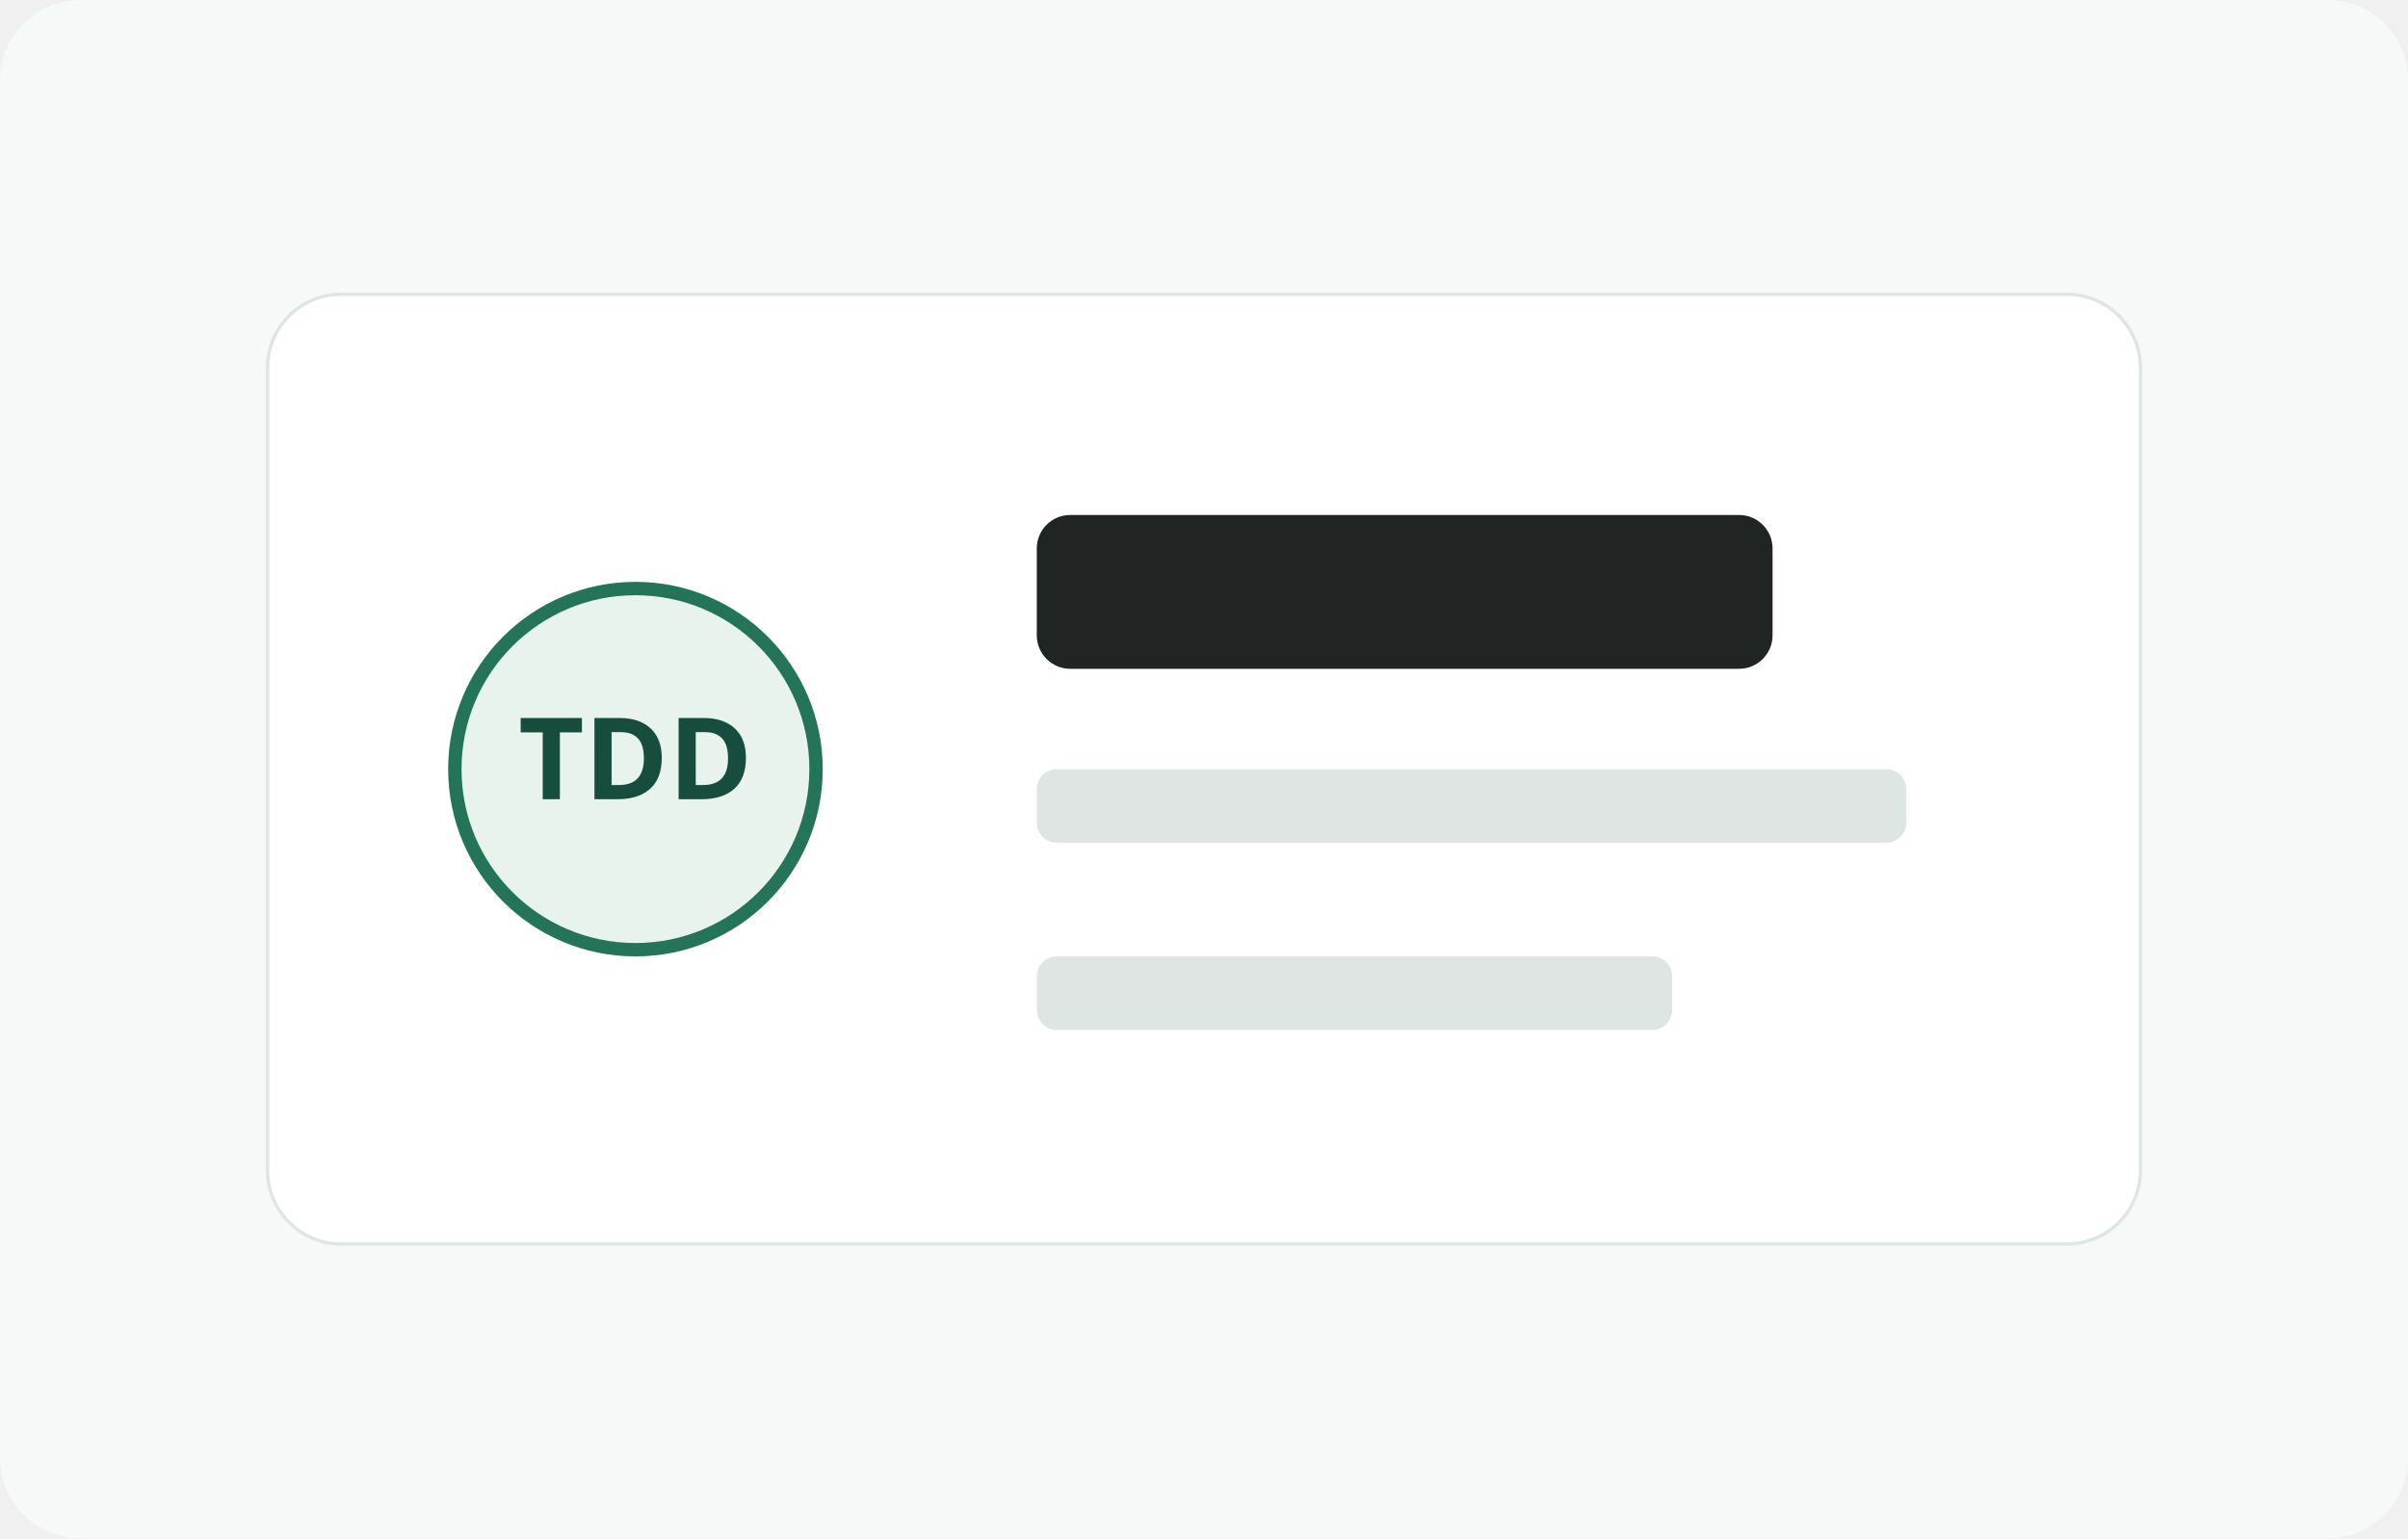
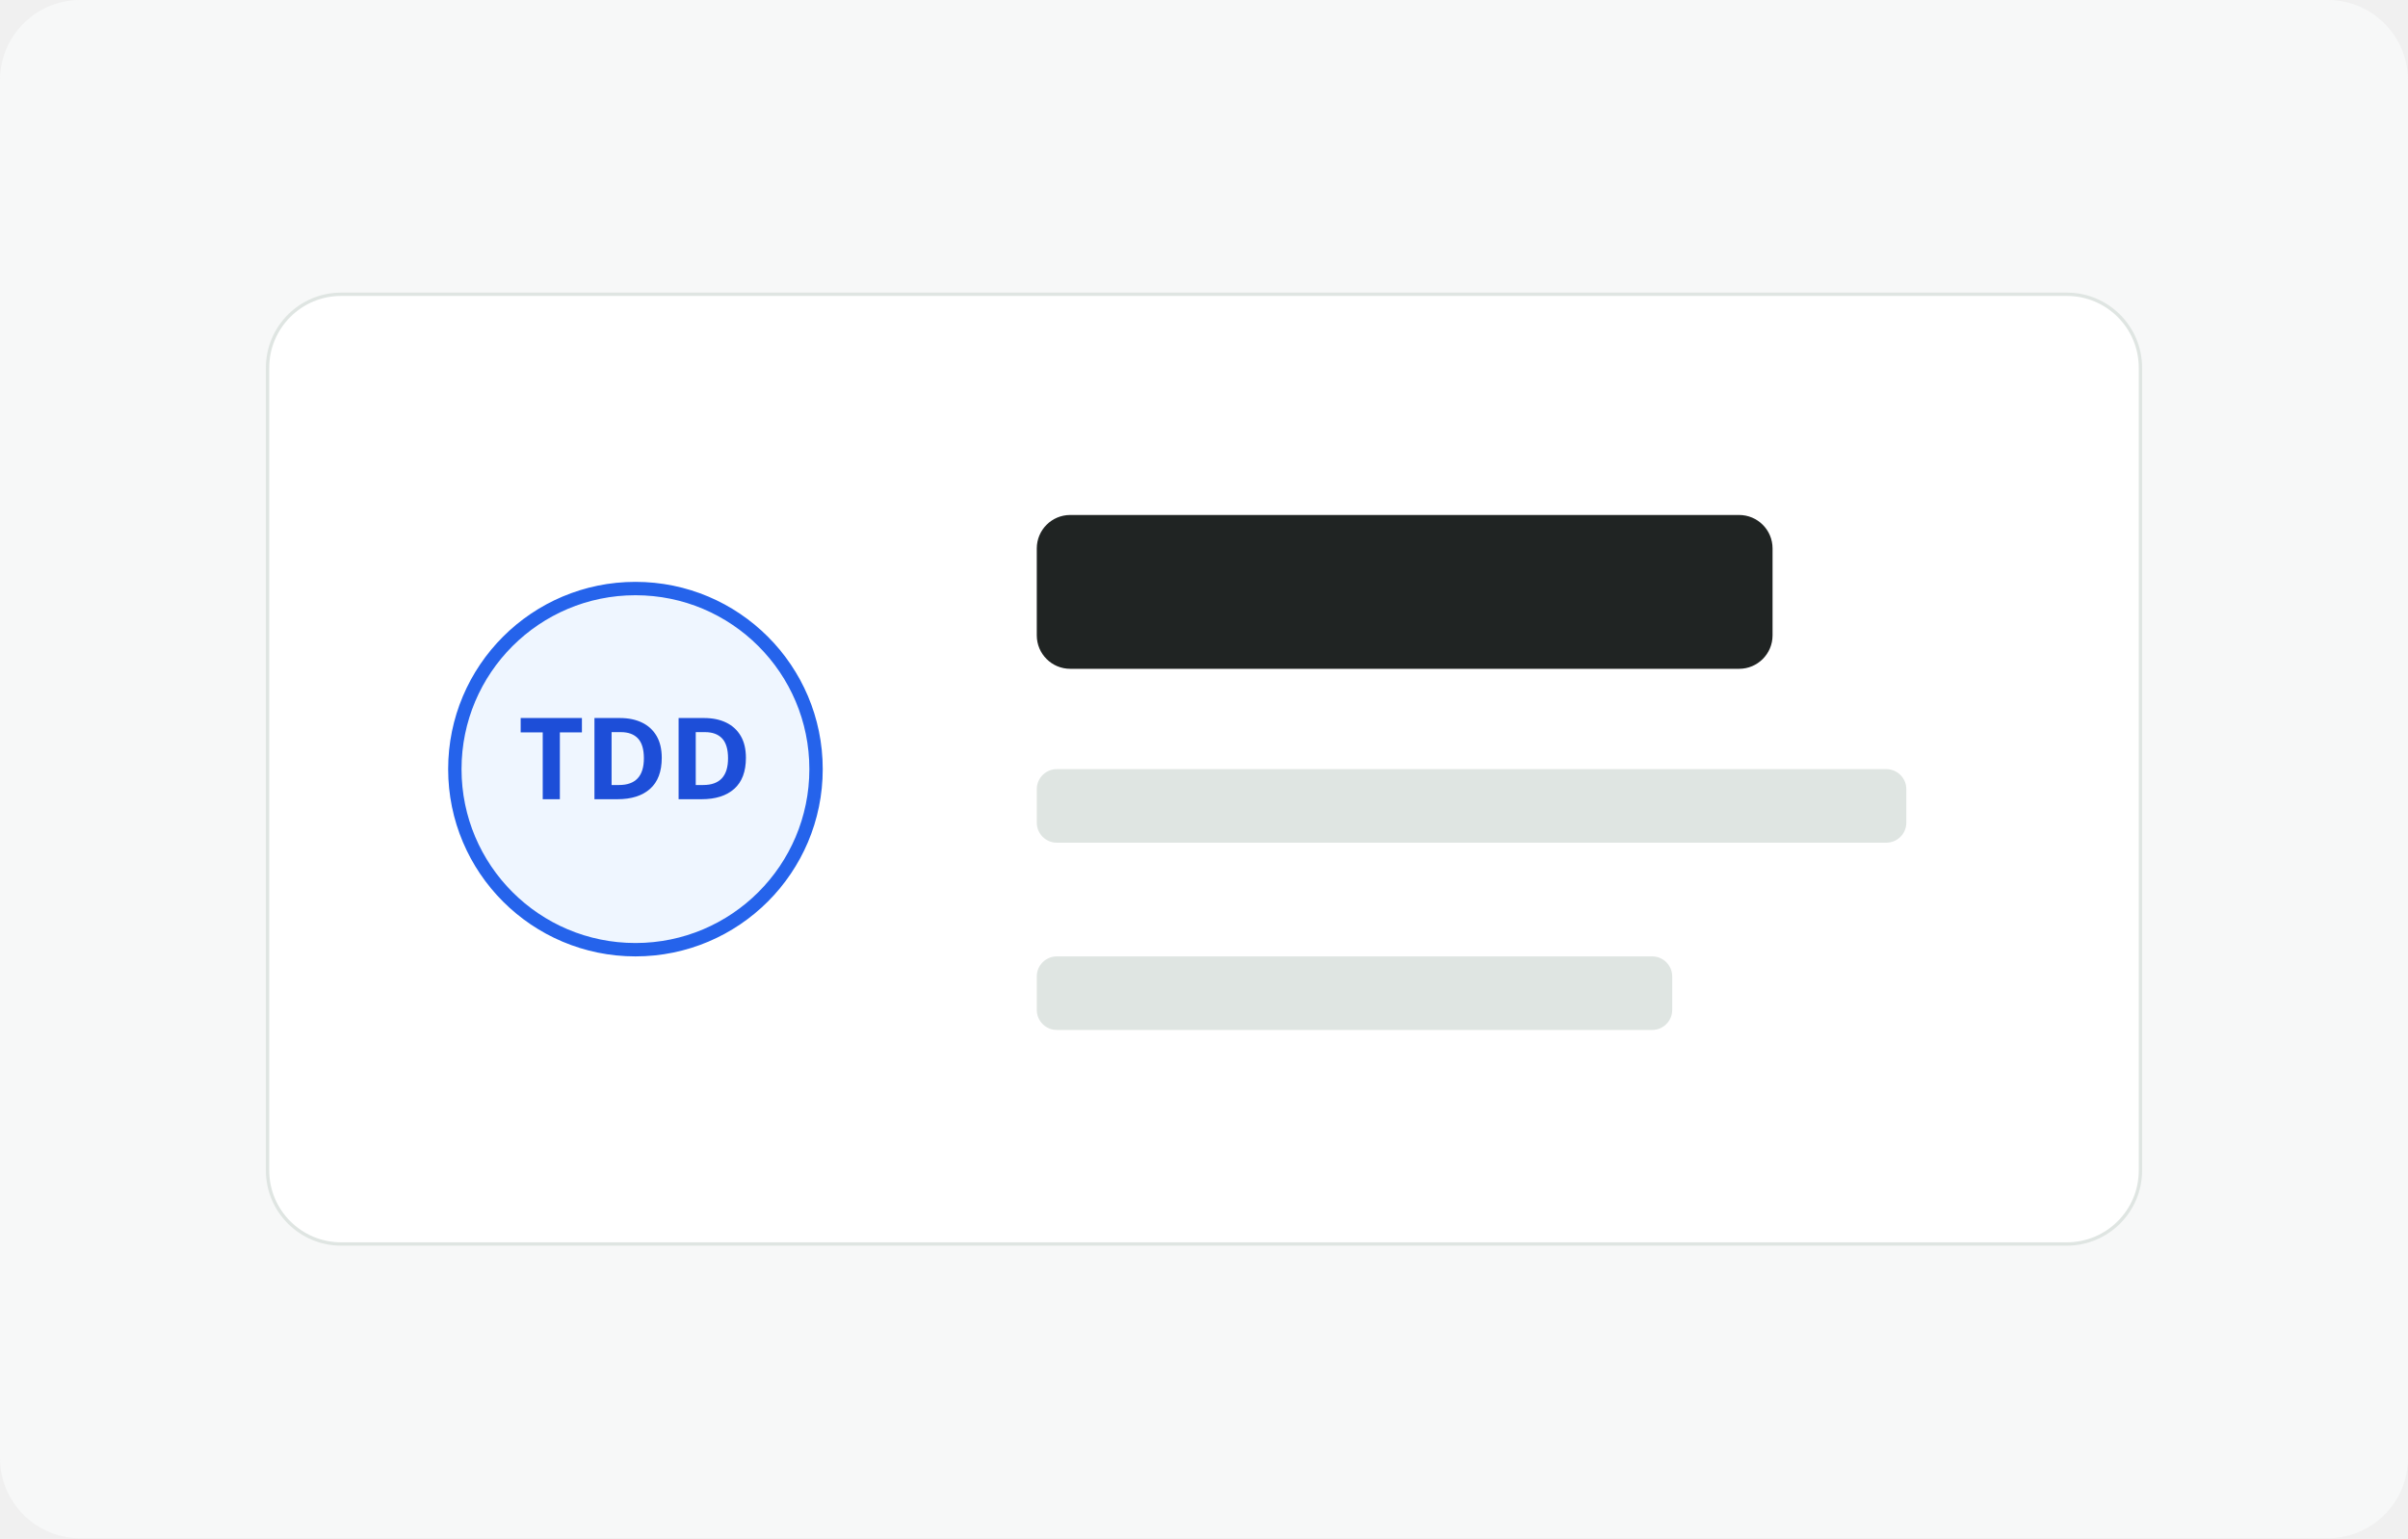
<svg xmlns="http://www.w3.org/2000/svg" viewBox="0 0 720 460">
  <rect width="720" height="460" rx="24" fill="#f7f8f8" />
  <rect x="80" y="88" width="560" height="284" rx="22" fill="#fff" stroke="#dfe5e2" />
-   <circle cx="190" cy="230" r="54" fill="#e8f3ee" stroke="#24745a" stroke-width="4" />
+   <circle cx="190" cy="230" r="54" fill="#EFF6FF" stroke="#2563EB" stroke-width="4" />
  <rect x="310" y="154" width="220" height="46" rx="10" fill="#202423" />
  <rect x="310" y="230" width="260" height="22" rx="6" fill="#dfe5e2" />
  <rect x="310" y="286" width="190" height="22" rx="6" fill="#dfe5e2" />
-   <text x="190" y="239" text-anchor="middle" fill="#174d3d" font-family="system-ui" font-size="34" font-weight="900">TDD</text>
+   <text x="190" y="239" text-anchor="middle" fill="#1D4ED8" font-family="system-ui" font-size="34" font-weight="900">TDD</text>
</svg>
